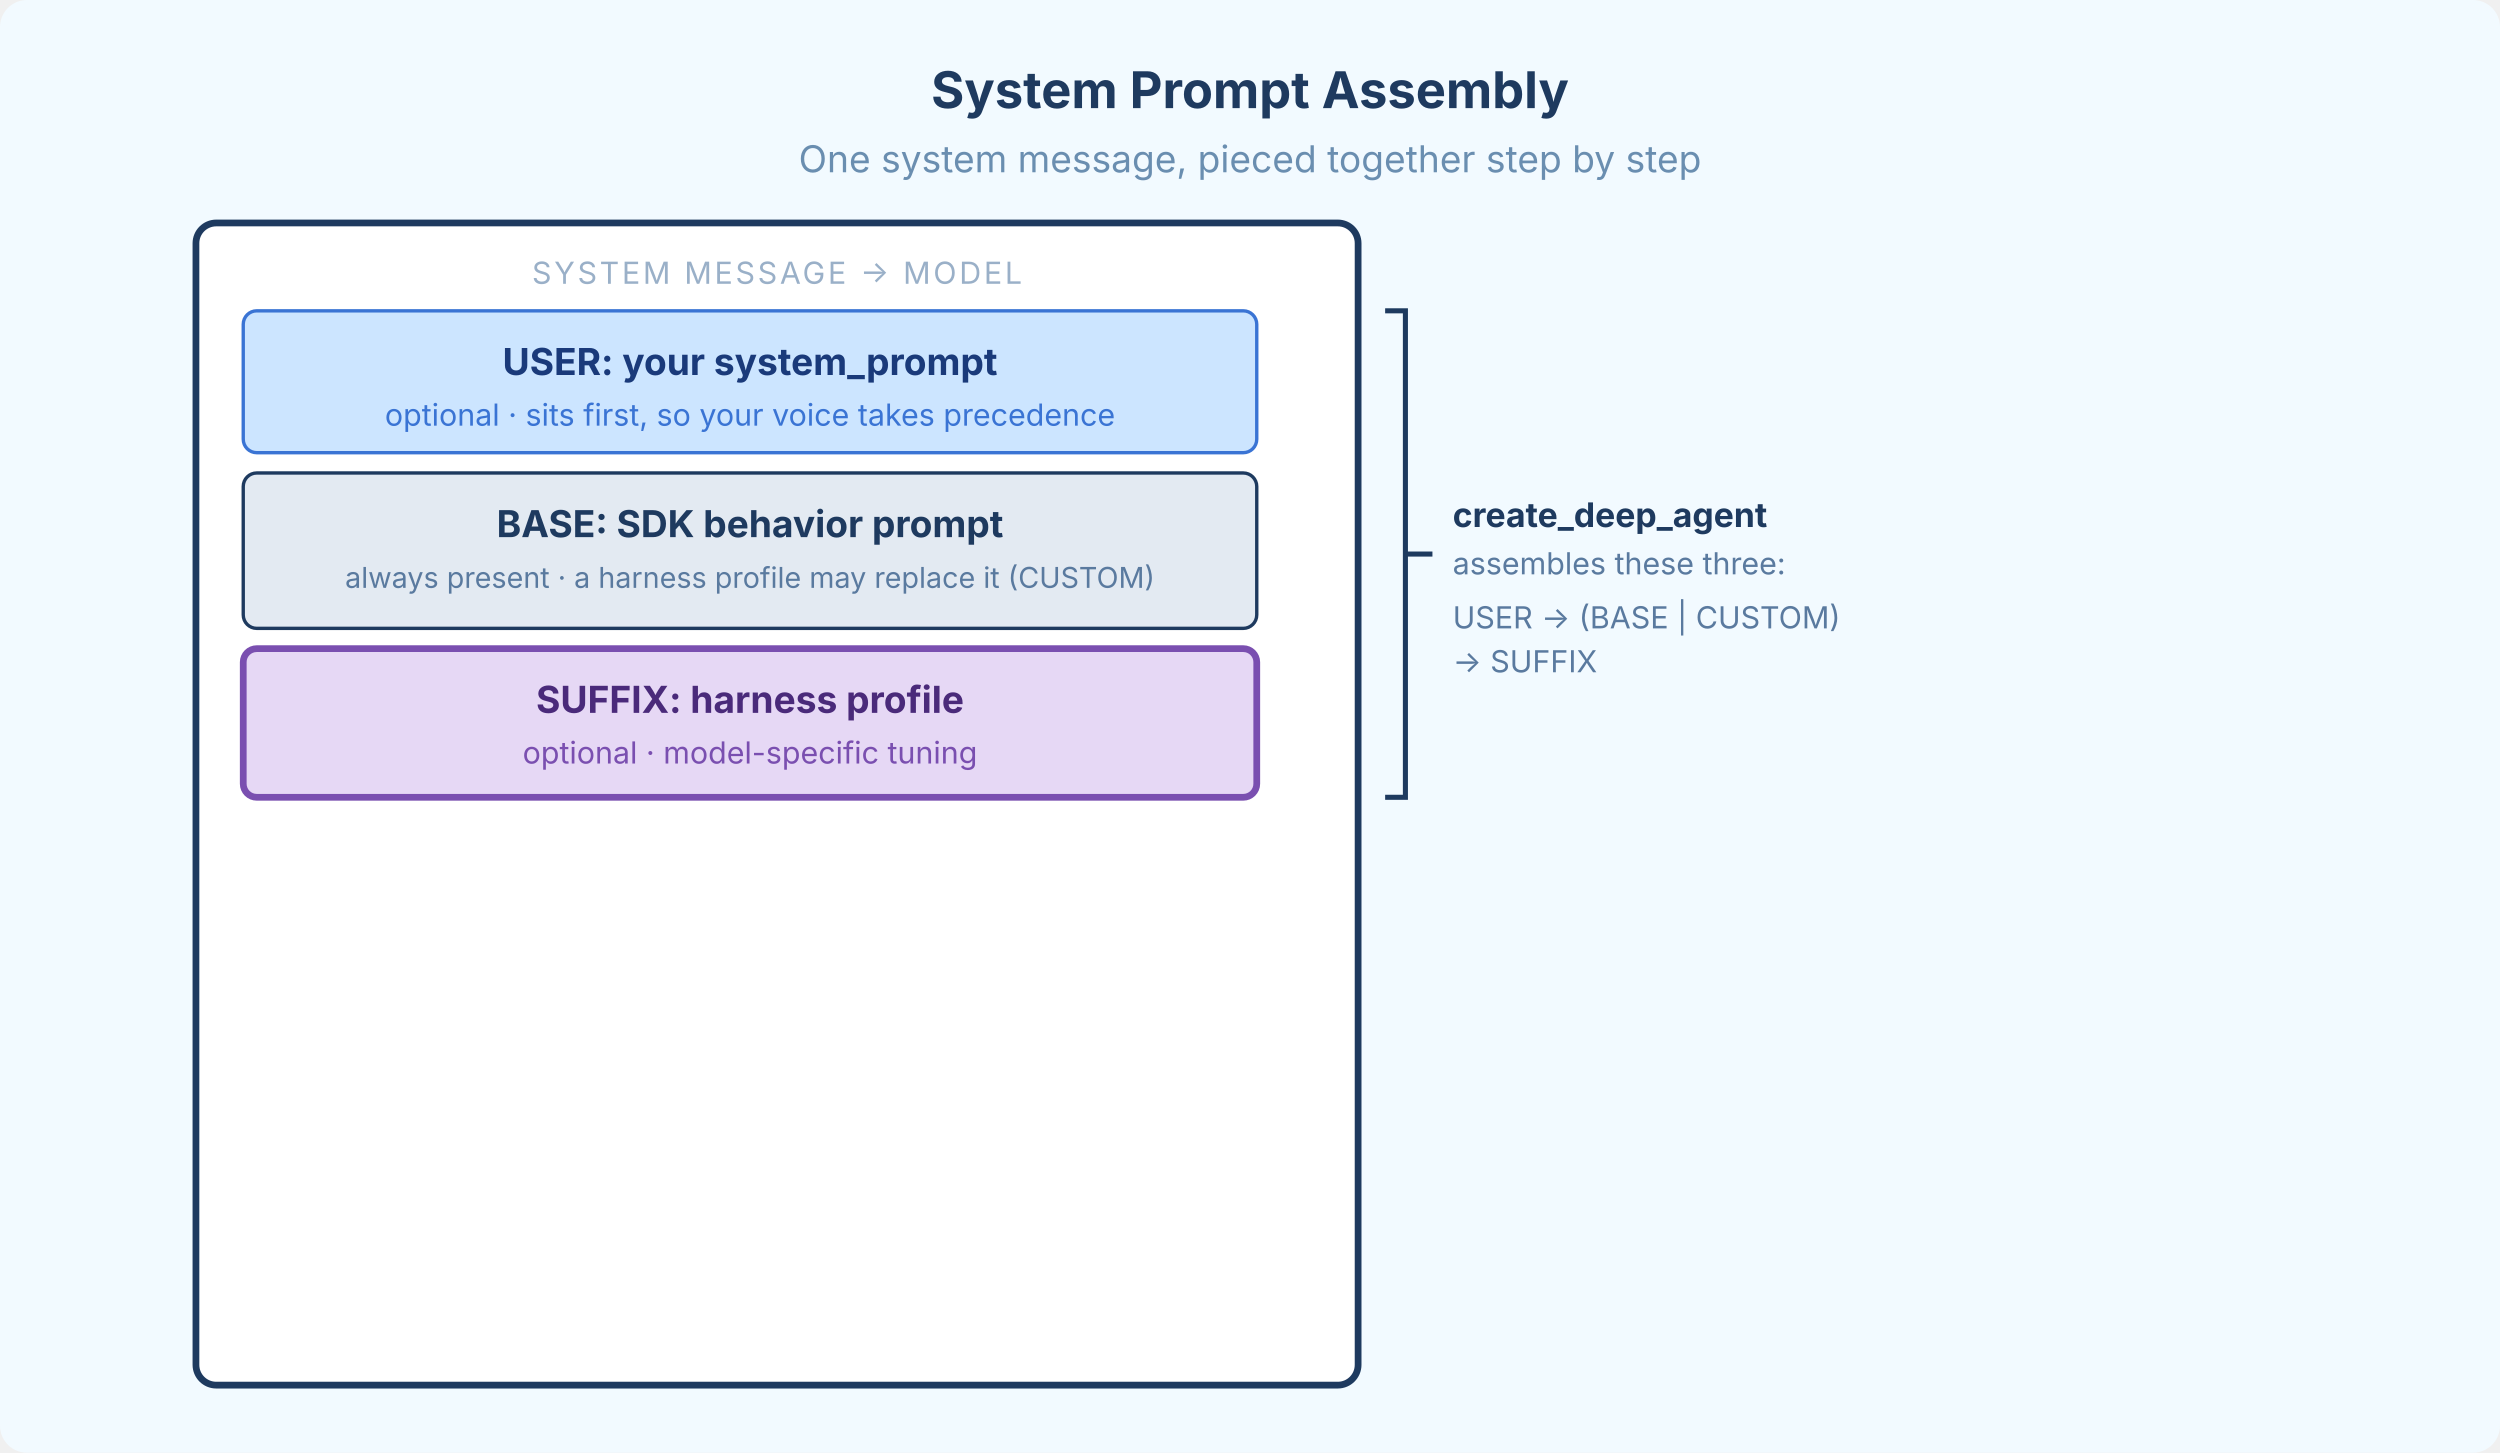
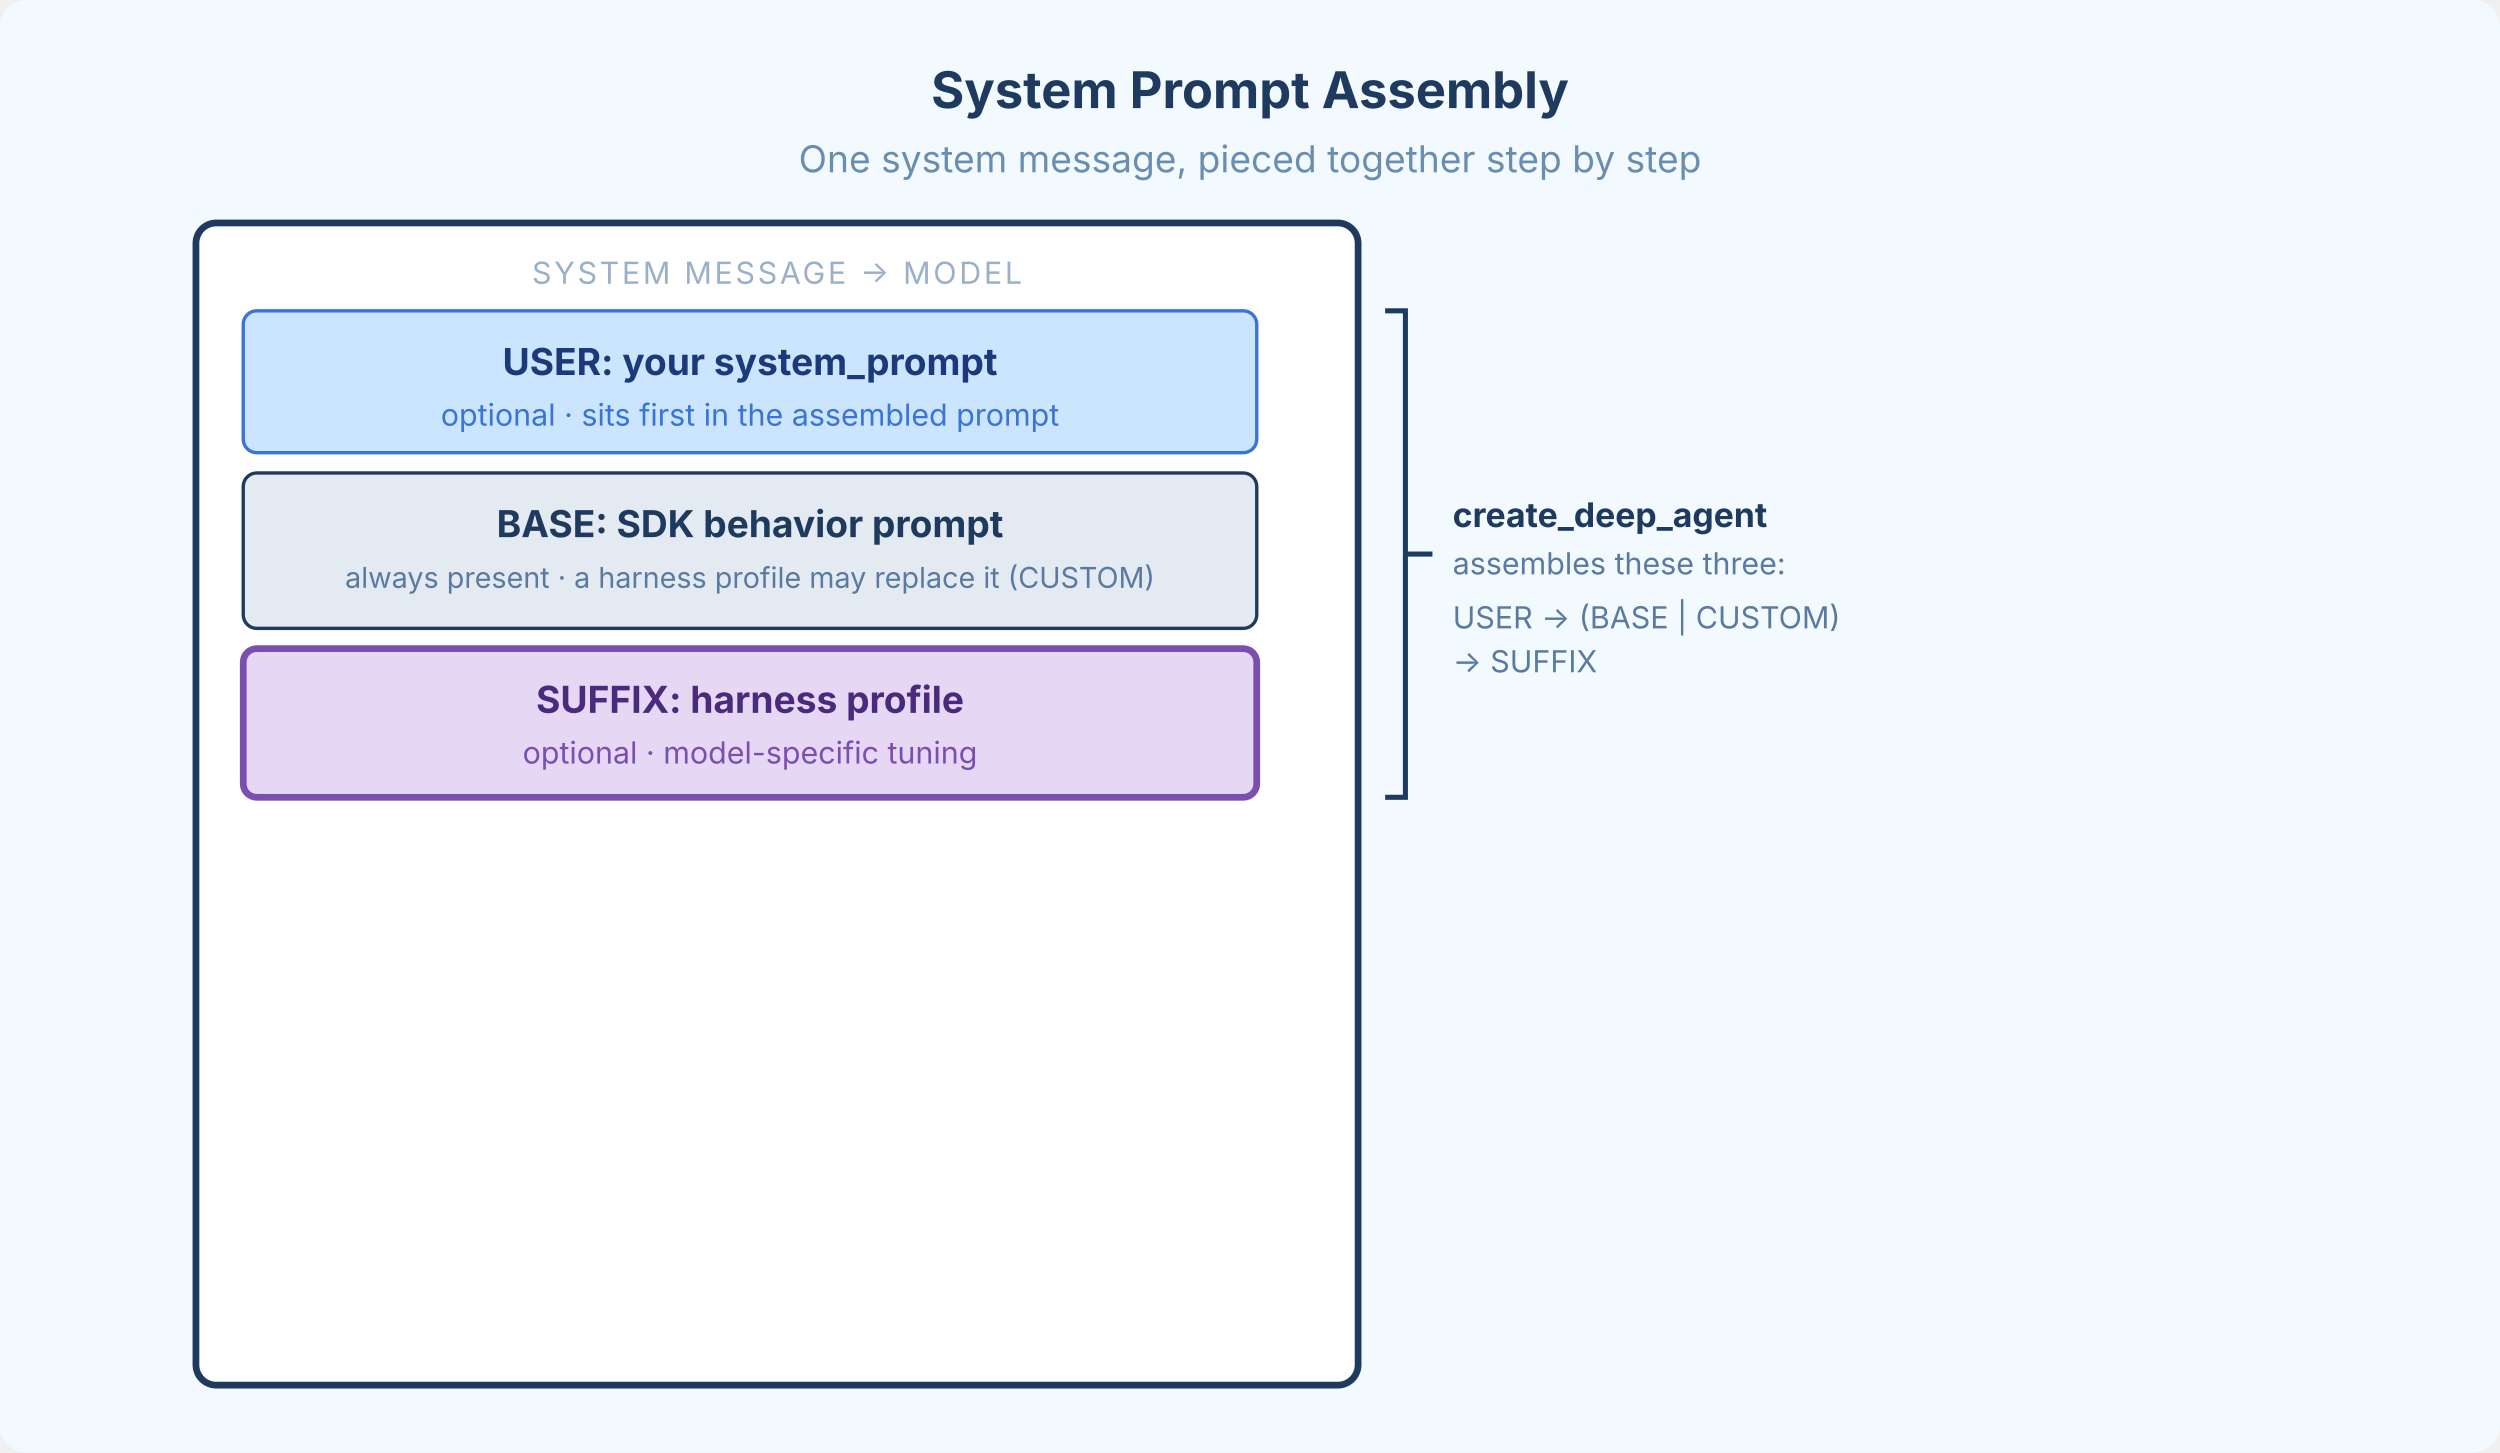
<svg xmlns="http://www.w3.org/2000/svg" width="740" height="430" font-family="-apple-system, BlinkMacSystemFont, 'Segoe UI', sans-serif">
  <rect width="740" height="430" fill="#F2FAFF" rx="8" />
  <text x="370" y="32" text-anchor="middle" font-size="15" font-weight="700" fill="#1E3A5F">System Prompt Assembly</text>
  <text x="370" y="51" text-anchor="middle" font-size="11" fill="#6A8EB0">One system message, pieced together step by step</text>
  <rect x="58" y="66" width="344" height="344" rx="6" fill="white" stroke="#1E3A5F" stroke-width="2" />
  <text x="230" y="84" text-anchor="middle" font-size="9" fill="#9AB0C8" letter-spacing="0.8">SYSTEM MESSAGE  →  MODEL</text>
  <rect x="72" y="92" width="300" height="42" rx="4" fill="#CCE5FF" stroke="#3A74D4" stroke-width="1" />
  <text x="222" y="111" text-anchor="middle" font-size="11" font-weight="700" fill="#1A3A7A">USER: your system_prompt</text>
-   <text x="222" y="126" text-anchor="middle" font-size="9" fill="#3A74D4">optional · sits first, so your voice takes precedence</text>
+   <text x="222" y="126" text-anchor="middle" font-size="9" fill="#3A74D4">optional · sits first in the assembled prompt</text>
  <rect x="72" y="140" width="300" height="46" rx="4" fill="#E3EAF2" stroke="#1E3A5F" stroke-width="1" />
  <text x="222" y="159" text-anchor="middle" font-size="11" font-weight="700" fill="#1E3A5F">BASE: SDK behavior prompt</text>
  <text x="222" y="174" text-anchor="middle" font-size="8.5" fill="#5A7A9F">always present · a harness profile may replace it (CUSTOM)</text>
  <rect x="72" y="192" width="300" height="44" rx="4" fill="#E6D8F5" stroke="#7A4FB0" stroke-width="2" />
  <text x="222" y="211" text-anchor="middle" font-size="11" font-weight="700" fill="#4A2A7A">SUFFIX: harness profile</text>
  <text x="222" y="226" text-anchor="middle" font-size="9" fill="#7A4FB0">optional · model-specific tuning</text>
  <path d="M 410 92 L 416 92 L 416 236 L 410 236" fill="none" stroke="#1E3A5F" stroke-width="1.5" />
  <line x1="416" y1="164" x2="424" y2="164" stroke="#1E3A5F" stroke-width="1.5" />
  <text x="430" y="156" font-size="10" font-weight="700" fill="#1E3A5F">create_deep_agent</text>
  <text x="430" y="170" font-size="9" fill="#5A7A9F">assembles these three:</text>
  <text x="430" y="186" font-size="9" fill="#5A7A9F">USER → (BASE | CUSTOM)</text>
  <text x="430" y="199" font-size="9" fill="#5A7A9F">→ SUFFIX</text>
</svg>
